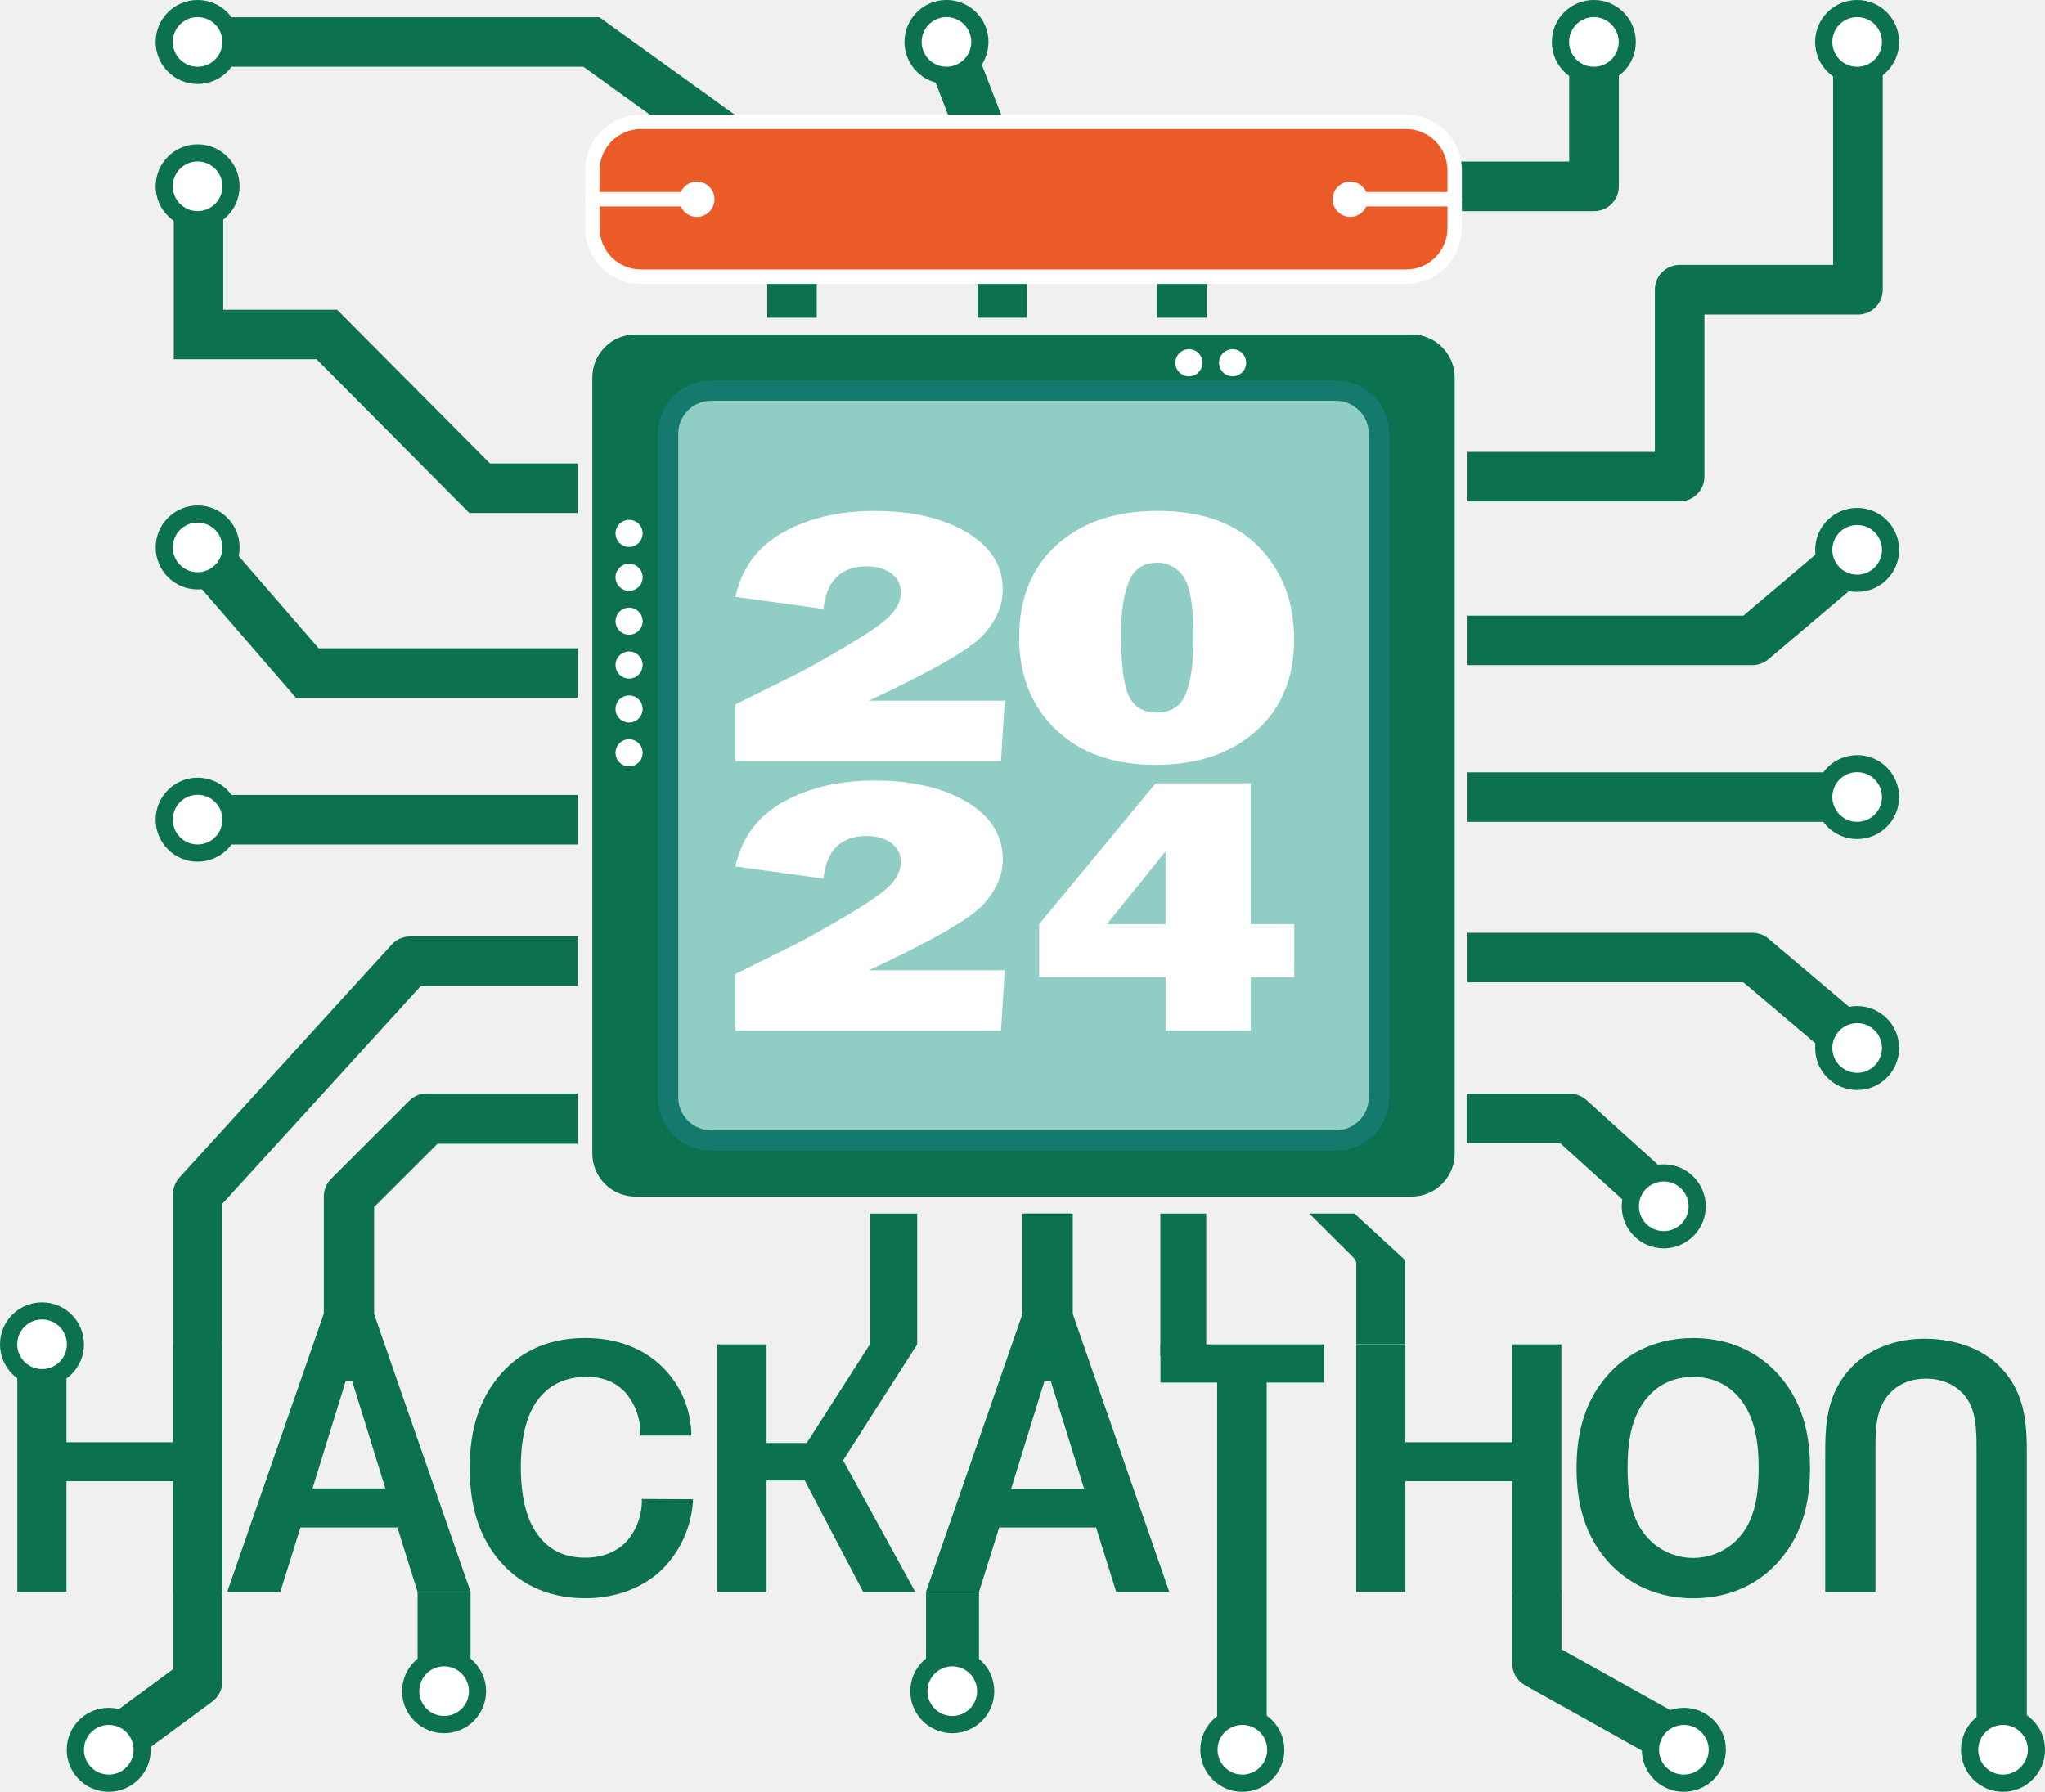
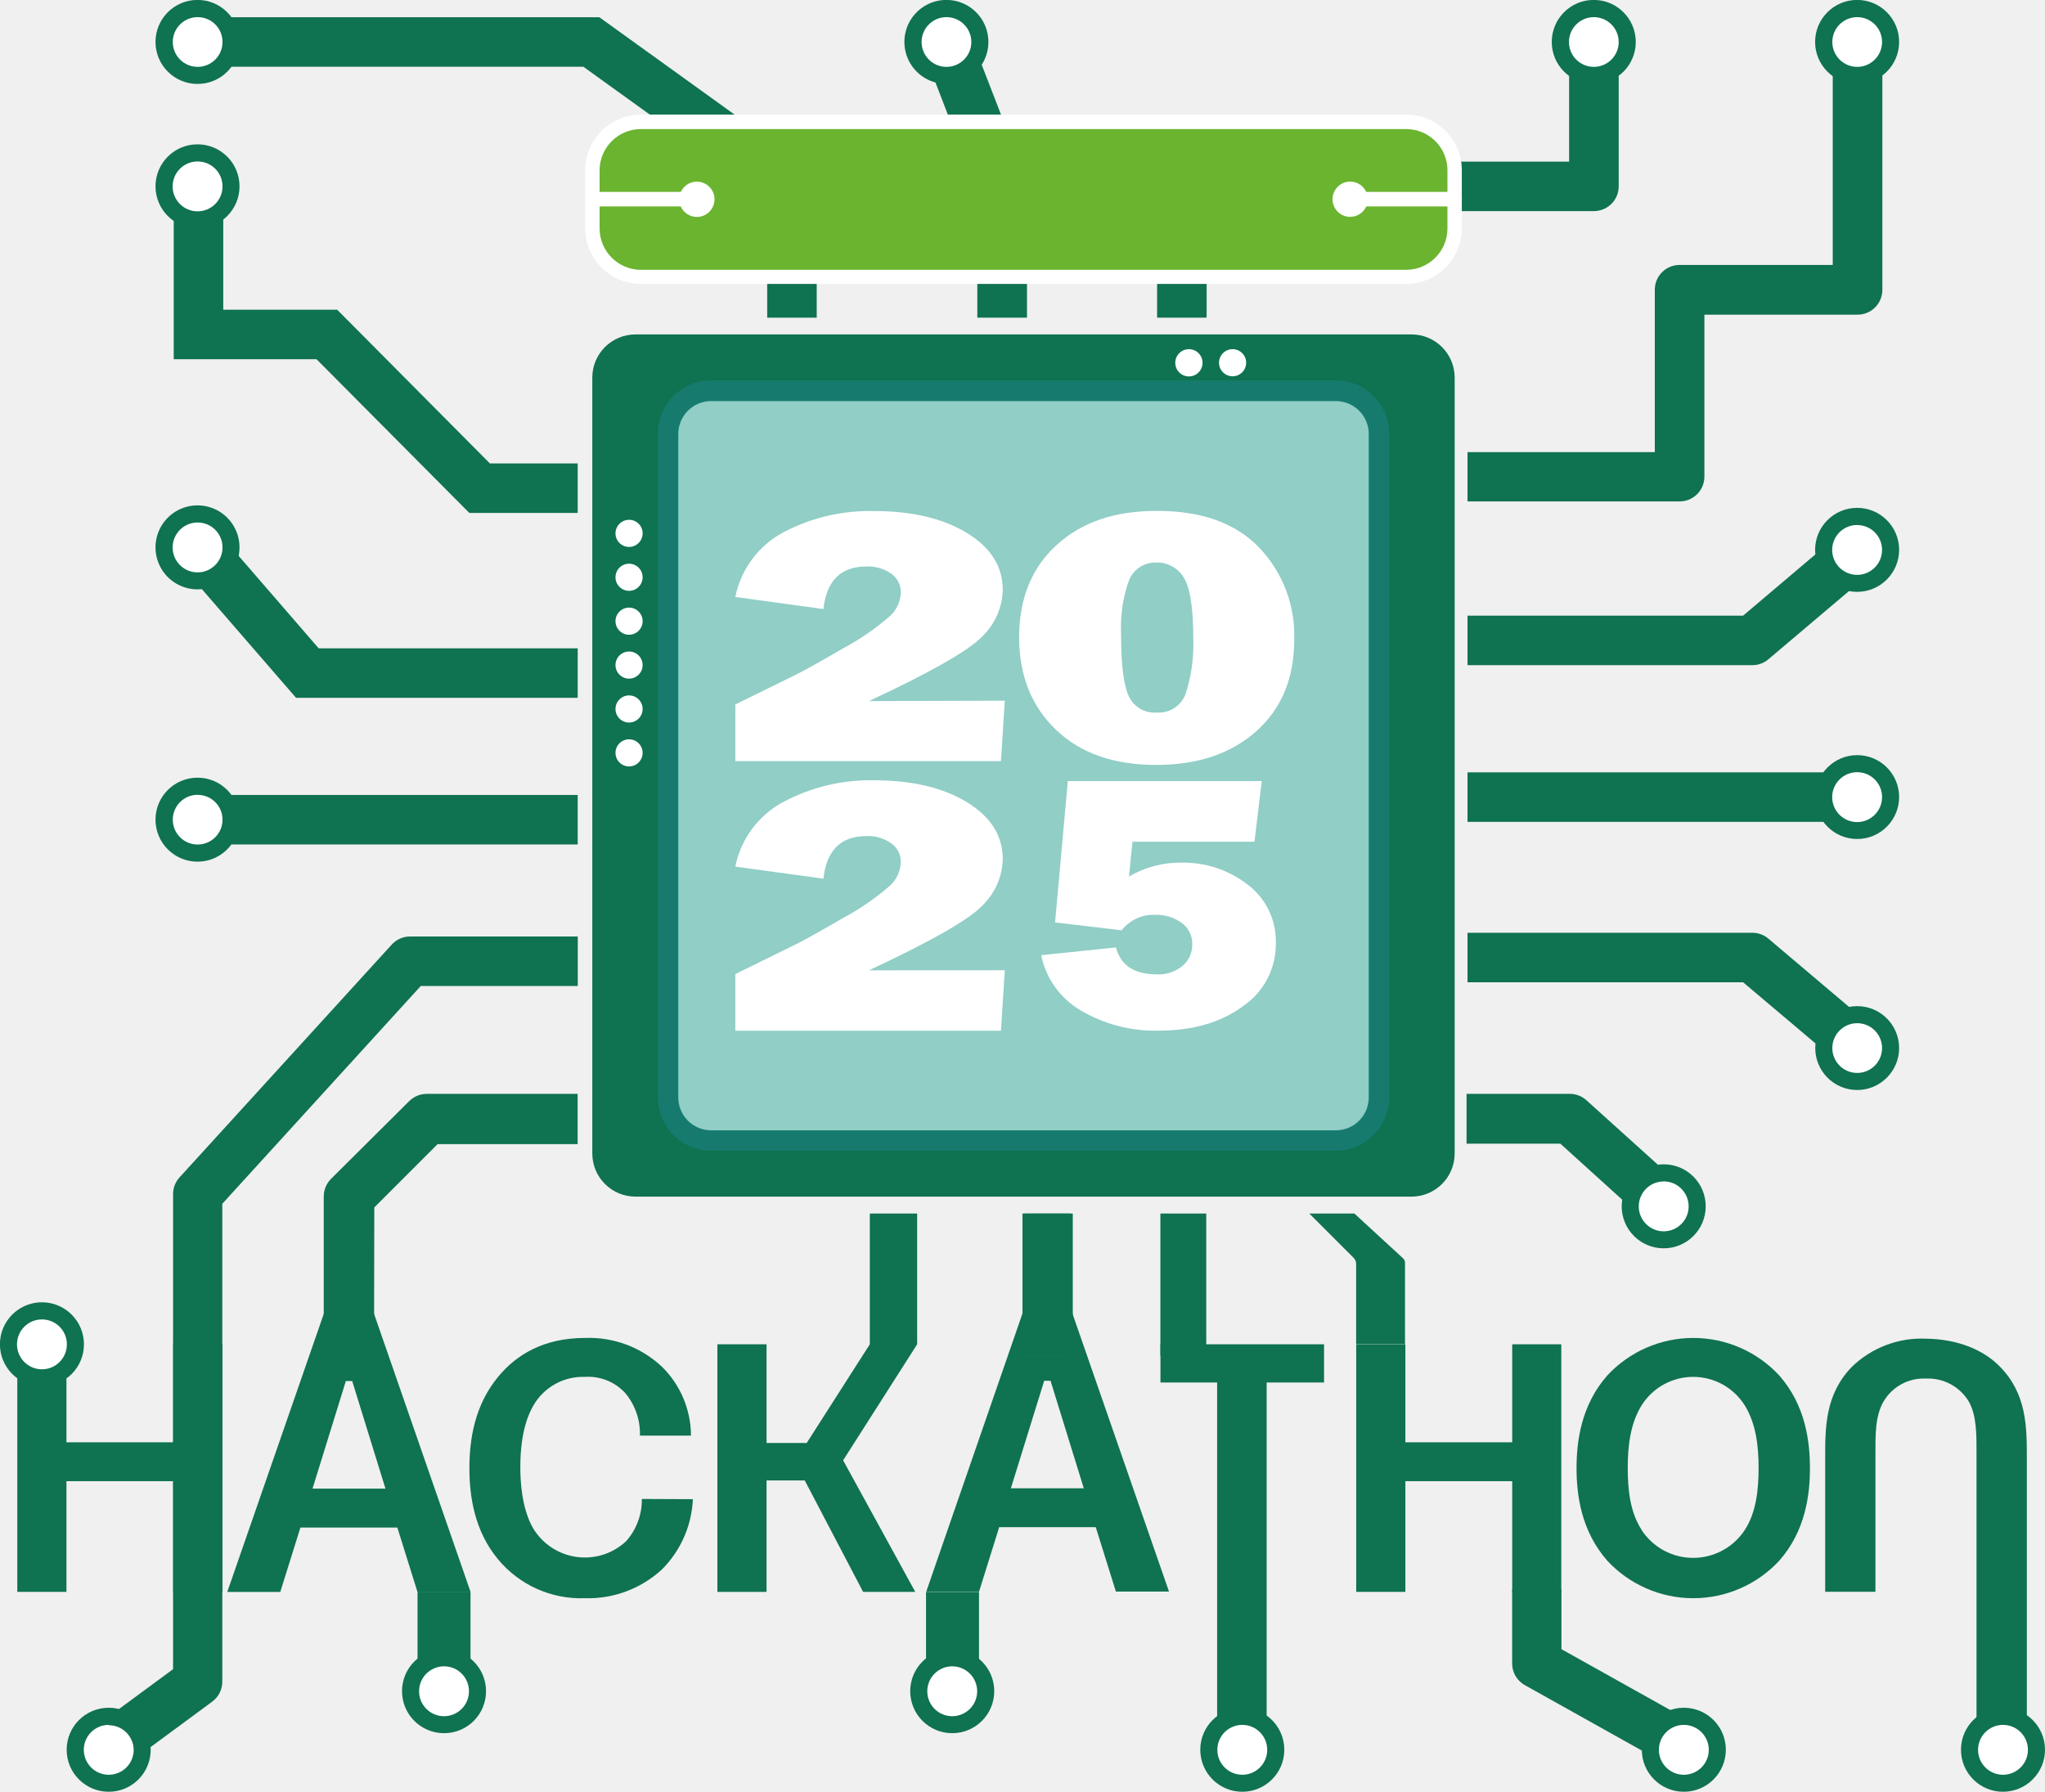
- <svg xmlns="http://www.w3.org/2000/svg" id="Слой_1" data-name="Слой 1" viewBox="0 0 988.45 866.18">
+ <svg xmlns="http://www.w3.org/2000/svg" viewBox="0 0 280.39 245.7">
  <defs>
-     <style>
-             .cls-1{fill:#0c714f;}.cls-2{fill:#fff;}.cls-3{fill:#048881;}.cls-4{fill:#8fcdc5;}.cls-5{fill:#137a6d;}.cls-6{fill:#ea5b27;}.cls-7{isolation:isolate;}
-         </style>
+     <style>.cls-1{fill:#0f7250;}.cls-2{fill:#fff;}.cls-3{fill:#0b8982;}.cls-4{fill:#90cec6;}.cls-5{fill:#167b6e;}.cls-6{fill:#6ab42f;}.cls-7{isolation:isolate;}</style>
  </defs>
-   <polygon class="cls-1" points="279.23 247.98 226.84 247.98 153 173.65 83.99 173.65 83.99 92.7 107.92 92.7 107.92 149.71 162.96 149.71 236.81 224.04 279.23 224.04 279.23 247.98" />
-   <polygon class="cls-1" points="279.23 337.34 143.08 337.34 86.9 272.46 105 256.8 154.02 313.4 279.23 313.4 279.23 337.34" />
-   <polygon class="cls-1" points="394.77 153.57 370.84 153.57 370.84 96.22 281.97 32.27 95.95 32.27 95.95 8.33 289.69 8.33 394.77 83.96 394.77 153.57" />
-   <rect class="cls-1" x="709.32" y="373.35" width="189.39" height="23.93" />
-   <g id="_2004020394688" data-name=" 2004020394688">
-     <path class="cls-2" d="M1325.84,970.7a16.16,16.16,0,1,1-16.16-16.16h0a16.16,16.16,0,0,1,16.16,16.14Z" transform="translate(-1214.17 -706.07)" />
-     <path class="cls-1" d="M1309.68,991A20.29,20.29,0,1,1,1330,970.7,20.29,20.29,0,0,1,1309.68,991Zm0-32.32a12,12,0,1,0,12,12,12,12,0,0,0-12-12Z" transform="translate(-1214.17 -706.07)" />
+   <g id="Слой_2" data-name="Слой 2">
+     <g id="Слой_4" data-name="Слой 4">
+       <g id="Слой_3" data-name="Слой 3">
+         <polygon class="cls-1" points="79.21 70.34 64.35 70.34 43.4 49.26 23.82 49.26 23.82 26.3 30.61 26.3 30.61 42.47 46.23 42.47 67.17 63.55 79.21 63.55 79.21 70.34" />
+         <polygon class="cls-1" points="79.21 95.69 40.59 95.69 24.65 77.29 29.79 72.84 43.69 88.9 79.21 88.9 79.21 95.69" />
+         <polygon class="cls-1" points="111.98 43.56 105.19 43.56 105.19 27.3 79.98 9.15 27.22 9.15 27.22 2.36 82.17 2.36 111.98 23.82 111.98 43.56" />
+         <rect class="cls-1" x="201.21" y="105.91" width="53.72" height="6.79" />
+         <g id="_2004020394688" data-name=" 2004020394688">
+           <path class="cls-2" d="M31.67,75.07a4.58,4.58,0,1,1-4.58-4.59h0a4.58,4.58,0,0,1,4.58,4.58Z" />
+           <path class="cls-1" d="M27.09,80.82a5.76,5.76,0,1,1,5.75-5.75A5.75,5.75,0,0,1,27.09,80.82Zm0-9.17a3.42,3.42,0,1,0,3.42,3.42,3.41,3.41,0,0,0-3.42-3.42Z" />
+         </g>
+         <g id="_2004020401744" data-name=" 2004020401744">
+           <path class="cls-2" d="M259.22,109.3a4.59,4.59,0,1,1-4.59-4.58h0A4.59,4.59,0,0,1,259.22,109.3Z" />
+           <path class="cls-1" d="M254.63,115.05a5.75,5.75,0,1,1,5.76-5.75h0A5.76,5.76,0,0,1,254.63,115.05Zm0-9.16a3.42,3.42,0,1,0,3.42,3.41A3.41,3.41,0,0,0,254.63,105.89Z" />
+         </g>
+         <rect class="cls-1" x="27.22" y="109.01" width="51.99" height="6.79" />
+         <g id="_2004020411632" data-name=" 2004020411632">
+           <path class="cls-2" d="M22.51,112.4a4.58,4.58,0,1,0,4.58-4.58h0a4.58,4.58,0,0,0-4.58,4.58Z" />
+           <path class="cls-1" d="M27.09,118.16a5.76,5.76,0,1,1,5.75-5.76h0A5.76,5.76,0,0,1,27.09,118.16Zm0-9.17a3.41,3.41,0,1,0,3.42,3.41A3.4,3.4,0,0,0,27.09,109Z" />
+         </g>
+         <g id="_2004020414320" data-name=" 2004020414320">
+           <path class="cls-2" d="M31.67,5.76a4.58,4.58,0,1,1-4.58-4.59,4.58,4.58,0,0,1,4.58,4.59Z" />
+           <path class="cls-1" d="M27.09,11.51a5.76,5.76,0,1,1,5.75-5.76h0A5.74,5.74,0,0,1,27.09,11.51Zm0-9.16a3.41,3.41,0,1,0,3.42,3.41A3.4,3.4,0,0,0,27.09,2.35Z" />
+         </g>
+         <g id="_2004020426416" data-name=" 2004020426416">
+           <path class="cls-2" d="M31.67,25.56A4.58,4.58,0,1,1,27.08,21h0A4.57,4.57,0,0,1,31.67,25.56Z" />
+           <path class="cls-1" d="M27.09,31.31a5.76,5.76,0,1,1,5.75-5.76h0A5.75,5.75,0,0,1,27.09,31.31Zm0-9.17a3.42,3.42,0,1,0,3.42,3.42A3.41,3.41,0,0,0,27.09,22.14Z" />
+         </g>
+         <g id="_2004025928416" data-name=" 2004025928416">
+           <path class="cls-2" d="M135.15,231.92a4.58,4.58,0,1,1-4.58-4.59h0a4.58,4.58,0,0,1,4.58,4.58Z" />
+           <path class="cls-1" d="M130.56,237.67a5.76,5.76,0,1,1,5.76-5.76h0A5.76,5.76,0,0,1,130.56,237.67Zm0-9.17a3.42,3.42,0,1,0,3.42,3.42A3.42,3.42,0,0,0,130.56,228.5Z" />
+         </g>
+         <path class="cls-1" d="M16.44,242.68l-4-5.47,11.29-8.32V163.75a3.4,3.4,0,0,1,.88-2.29l29.1-31.93a3.37,3.37,0,0,1,2.51-1.11h23v6.79H57.69L30.48,165.07v65.54a3.38,3.38,0,0,1-1.38,2.73Z" />
+         <polygon class="cls-1" points="9.11 184.34 9.11 197.78 23.75 197.78 23.75 184.34 30.5 184.34 30.5 218.29 23.75 218.29 23.75 203.11 9.11 203.11 9.11 218.29 2.37 218.29 2.37 184.34 9.11 184.34" />
+         <path class="cls-1" d="M51.23,180l13.29,38.3H57.24l-2.76-8.83H41.19l-2.76,8.83H31.16L44.45,180Zm-8.38,24.13h10l-4.56-14.75h-.87Z" />
+         <path class="cls-1" d="M95,205.58a14.51,14.51,0,0,1-4.26,9.65,14.92,14.92,0,0,1-10.53,3.93,14.76,14.76,0,0,1-11.92-5.33c-3.2-3.84-3.93-8.54-3.93-12.51s.73-8.64,3.93-12.51c2.47-3,6.2-5.34,11.92-5.34a14.58,14.58,0,0,1,10.53,3.93,13.3,13.3,0,0,1,4,9.46h-7a8.68,8.68,0,0,0-2-5.82,6.91,6.91,0,0,0-5.58-2.23,7.82,7.82,0,0,0-7.07,4c-.49.87-1.75,3.29-1.75,8.37,0,2,.2,5.68,1.75,8.38a8.28,8.28,0,0,0,12.75,1.79A8.49,8.49,0,0,0,88,205.55Z" />
+         <path class="cls-1" d="M147,180l13.28,38.25H153l-2.76-8.83H137l-2.76,8.83H127L140.23,180Zm-8.4,24.09h10l-4.56-14.75h-.87Z" />
+         <polygon class="cls-1" points="181.54 184.34 181.54 189.58 173.67 189.58 173.67 239.7 166.88 239.7 166.88 189.58 159.11 189.58 159.11 184.34 181.54 184.34" />
+         <polygon class="cls-1" points="192.69 184.34 192.69 197.78 207.34 197.78 207.34 184.34 214.07 184.34 214.07 218.29 207.34 218.29 207.34 203.11 192.69 203.11 192.69 218.29 185.95 218.29 185.95 184.34 192.69 184.34" />
+         <path class="cls-1" d="M220.38,188.61a16.08,16.08,0,0,1,23.57,0c3.63,4.12,4.21,9.12,4.21,12.71s-.58,8.58-4.21,12.7a16.08,16.08,0,0,1-23.57,0c-3.63-4.12-4.22-9.12-4.22-12.7S216.75,192.73,220.38,188.61Zm4.69,21.19h0a8.46,8.46,0,0,0,14.16,0c1.6-2.47,1.89-5.62,1.89-8.53s-.33-6-1.89-8.54a8.35,8.35,0,0,0-14.16,0c-1.55,2.52-1.89,5.58-1.89,8.54s.3,6.06,1.91,8.53Z" />
+         <path class="cls-1" d="M250.25,199.91c0-4.21,0-8.68,3.64-12.46a13.72,13.72,0,0,1,10.18-3.88c4.27.05,7.91,1.5,10.18,3.88,3.65,3.73,3.65,8.29,3.65,12.51v42.41H271v-43c0-2.48.05-5.24-1.06-7.18a6.51,6.51,0,0,0-5.87-3.15,6.39,6.39,0,0,0-5.82,3.15c-1.16,2-1.11,4.61-1.11,7.18v18.91h-6.89Z" />
+         <g id="_2004025901728" data-name=" 2004025901728">
+           <path class="cls-2" d="M10.33,184.34a4.59,4.59,0,1,1-4.59-4.58h0A4.59,4.59,0,0,1,10.33,184.34Z" />
+           <path class="cls-1" d="M5.74,190.1a5.76,5.76,0,1,1,5.77-5.76,5.75,5.75,0,0,1-5.77,5.76Zm0-9.17a3.42,3.42,0,1,0,3.43,3.41,3.41,3.41,0,0,0-3.43-3.41Z" />
+         </g>
+         <g id="_2004025912480" data-name=" 2004025912480">
+           <path class="cls-2" d="M19.49,240a4.58,4.58,0,1,1-4.58-4.59A4.58,4.58,0,0,1,19.49,240Z" />
+           <path class="cls-1" d="M14.91,245.7a5.76,5.76,0,1,1,5.75-5.76h0A5.75,5.75,0,0,1,14.91,245.7Zm0-9.17A3.42,3.42,0,1,0,18.33,240a3.42,3.42,0,0,0-3.42-3.42Z" />
+         </g>
+         <g id="_2007148898608" data-name=" 2007148898608">
+           <path class="cls-2" d="M279.22,240a4.59,4.59,0,1,1-4.59-4.59h0A4.6,4.6,0,0,1,279.22,240Z" />
+           <path class="cls-1" d="M274.63,245.7a5.76,5.76,0,1,1,5.76-5.76h0A5.77,5.77,0,0,1,274.63,245.7Zm0-9.17a3.42,3.42,0,1,0,3.42,3.42,3.42,3.42,0,0,0-3.42-3.42Z" />
+         </g>
+         <path class="cls-1" d="M51.29,182.74h-6.9V164.09a3.43,3.43,0,0,1,1-2.44L56.1,151a3.4,3.4,0,0,1,2.43-1H79.2v6.89H60l-8.68,8.68Z" />
+         <rect class="cls-3" x="140.49" y="166.41" width="6.29" height="19.47" />
+         <rect class="cls-1" x="140.19" y="166.41" width="6.9" height="19.47" />
+         <rect class="cls-1" x="159.1" y="166.41" width="6.29" height="19.47" />
+         <rect class="cls-1" x="57.25" y="218.27" width="7.26" height="13.38" />
+         <g id="_2007148914688" data-name=" 2007148914688">
+           <path class="cls-2" d="M65.46,231.92a4.59,4.59,0,1,1-4.58-4.59h0a4.58,4.58,0,0,1,4.58,4.58Z" />
+           <path class="cls-1" d="M60.89,237.67a5.76,5.76,0,1,1,5.75-5.76h0A5.75,5.75,0,0,1,60.89,237.67Zm0-9.17a3.42,3.42,0,1,0,3.41,3.42A3.41,3.41,0,0,0,60.89,228.5Z" />
+         </g>
+         <polygon class="cls-1" points="115.6 200.25 125.75 184.34 125.75 166.41 119.26 166.41 119.26 184.34 119.26 184.34 110.61 197.87 105.1 197.87 105.1 184.34 98.36 184.34 98.36 218.29 105.1 218.29 105.1 203.01 110.34 203.01 118.34 218.29 125.49 218.29 115.6 200.25" />
+         <polygon class="cls-1" points="134.23 227.98 134.23 218.29 126.97 218.29 126.97 227.98 126.97 227.98 134.23 227.98" />
+         <g id="_2005680116528" data-name=" 2005680116528">
+           <path class="cls-2" d="M170.34,244.53a4.59,4.59,0,1,0-4.59-4.59h0A4.59,4.59,0,0,0,170.34,244.53Z" />
+           <path class="cls-1" d="M170.34,245.7a5.76,5.76,0,1,1,5.75-5.76h0A5.76,5.76,0,0,1,170.34,245.7Zm0-9.17a3.42,3.42,0,1,0,3.41,3.42,3.42,3.42,0,0,0-3.41-3.42Z" />
+         </g>
+         <path class="cls-1" d="M229.9,242.73l-20.83-11.65a3.39,3.39,0,0,1-1.74-3V218h6.76v8.15l19.1,10.68Z" />
+         <g id="_2005680109184" data-name=" 2005680109184">
+           <path class="cls-2" d="M230.87,244.53a4.59,4.59,0,1,0-4.58-4.59h0A4.59,4.59,0,0,0,230.87,244.53Z" />
+           <path class="cls-1" d="M230.87,245.7a5.76,5.76,0,1,1,5.76-5.75h0A5.76,5.76,0,0,1,230.87,245.7Zm0-9.17a3.42,3.42,0,1,0,3.42,3.42,3.42,3.42,0,0,0-3.42-3.42Z" />
+         </g>
+         <path class="cls-1" d="M185.7,166.41h-6.18l6,6a1.22,1.22,0,0,1,.42.85v11.06h6.7V173.16a.84.84,0,0,0-.33-.67Z" />
+         <path class="cls-1" d="M140.81,43.56H134V26.19L126.6,7l6.33-2.45,7.66,19.81a3.38,3.38,0,0,1,.22,1.22Z" />
+         <g id="_2005680115904" data-name=" 2005680115904">
+           <path class="cls-2" d="M134.35,5.76a4.59,4.59,0,1,1-4.58-4.59,4.58,4.58,0,0,1,4.58,4.59Z" />
+           <path class="cls-1" d="M129.77,11.51a5.76,5.76,0,1,1,5.75-5.75h0A5.75,5.75,0,0,1,129.77,11.51Zm0-9.16a3.41,3.41,0,1,0,3.41,3.41A3.41,3.41,0,0,0,129.77,2.35Z" />
+         </g>
+         <path class="cls-1" d="M165.44,43.56h-6.79v-18a3.4,3.4,0,0,1,3.39-3.4h53.1V5.76h6.8v19.8a3.4,3.4,0,0,1-3.4,3.39h-53.1Z" />
+         <g id="_2003665954704" data-name=" 2003665954704">
+           <path class="cls-2" d="M223.12,5.76a4.59,4.59,0,1,1-4.59-4.59,4.59,4.59,0,0,1,4.59,4.59Z" />
+           <path class="cls-1" d="M218.53,11.51a5.76,5.76,0,1,1,5.75-5.76h0A5.75,5.75,0,0,1,218.53,11.51Zm0-9.16a3.41,3.41,0,1,0,3.41,3.42h0A3.41,3.41,0,0,0,218.53,2.35Z" />
+         </g>
+         <path class="cls-1" d="M230.29,68.76H201.21V62h25.68V39.73a3.4,3.4,0,0,1,3.4-3.4h21V5.76h6.8v34a3.4,3.4,0,0,1-3.4,3.39h-21V65.36A3.4,3.4,0,0,1,230.29,68.76Z" />
+         <g id="_2003665964640" data-name=" 2003665964640">
+           <path class="cls-2" d="M259.22,5.76a4.59,4.59,0,1,1-4.59-4.59A4.59,4.59,0,0,1,259.22,5.76Z" />
+           <path class="cls-1" d="M254.63,11.51a5.76,5.76,0,1,1,5.76-5.76h0A5.76,5.76,0,0,1,254.63,11.51Zm0-9.16a3.41,3.41,0,1,0,3.42,3.41A3.41,3.41,0,0,0,254.63,2.35Z" />
+         </g>
+         <path class="cls-1" d="M252.73,146.3,239,134.7H201.21v-6.79h39.07a3.39,3.39,0,0,1,2.19.81l14.65,12.4Z" />
+         <path class="cls-1" d="M226.27,168l-12.33-11.17H201.08V150h14.16a3.39,3.39,0,0,1,2.28.88l13.3,12Z" />
+         <g id="_2003665938528" data-name=" 2003665938528">
+           <path class="cls-2" d="M250,143.72a4.59,4.59,0,1,1,4.59,4.59,4.6,4.6,0,0,1-4.59-4.59Z" />
+           <path class="cls-1" d="M254.63,149.47a5.75,5.75,0,1,1,5.76-5.75h0A5.76,5.76,0,0,1,254.63,149.47Zm0-9.16a3.41,3.41,0,1,0,3.42,3.41,3.41,3.41,0,0,0-3.42-3.41Z" />
+         </g>
+         <path class="cls-1" d="M240.28,91.21H201.21V84.42H239l13.7-11.61L257.12,78l-14.65,12.4A3.34,3.34,0,0,1,240.28,91.21Z" />
+         <g id="_2003665944768" data-name=" 2003665944768">
+           <path class="cls-2" d="M250,75.4a4.59,4.59,0,1,0,4.6-4.58h0A4.59,4.59,0,0,0,250,75.4Z" />
+           <path class="cls-1" d="M254.63,81.16a5.76,5.76,0,1,1,5.76-5.76h0A5.77,5.77,0,0,1,254.63,81.16Zm0-9.17a3.42,3.42,0,1,0,3.42,3.41A3.41,3.41,0,0,0,254.63,72Z" />
+         </g>
+         <g id="_2004956208704" data-name=" 2004956208704">
+           <path class="cls-2" d="M232.7,165.43a4.59,4.59,0,1,1-4.59-4.59h0A4.58,4.58,0,0,1,232.7,165.43Z" />
+           <path class="cls-1" d="M228.11,171.18a5.76,5.76,0,1,1,5.76-5.75h0A5.76,5.76,0,0,1,228.11,171.18Zm0-9.17a3.42,3.42,0,1,0,3.42,3.42h0A3.43,3.43,0,0,0,228.11,162Z" />
+         </g>
+         <path class="cls-1" d="M193.53,164.09H87.14a5.92,5.92,0,0,1-5.93-5.91h0V51.78a5.92,5.92,0,0,1,5.92-5.92h106.4a5.92,5.92,0,0,1,5.92,5.92V158.17A5.92,5.92,0,0,1,193.53,164.09Z" />
+         <path class="cls-4" d="M183.16,156.39H97.51a5.91,5.91,0,0,1-5.91-5.92v-91a5.92,5.92,0,0,1,5.91-5.92h85.65a5.92,5.92,0,0,1,5.91,5.92v91A5.91,5.91,0,0,1,183.16,156.39Z" />
+         <path class="cls-5" d="M183.16,157.79H97.51a7.31,7.31,0,0,1-7.31-7.32v-91a7.33,7.33,0,0,1,7.31-7.32h85.65a7.33,7.33,0,0,1,7.31,7.32v91A7.31,7.31,0,0,1,183.16,157.79ZM97.51,55A4.51,4.51,0,0,0,93,59.48v91A4.51,4.51,0,0,0,97.51,155h85.65a4.51,4.51,0,0,0,4.51-4.52v-91A4.51,4.51,0,0,0,183.16,55Z" />
+         <path class="cls-2" d="M170.86,49.74A1.86,1.86,0,1,1,169,47.88h0A1.86,1.86,0,0,1,170.86,49.74Z" />
+         <path class="cls-2" d="M164.88,49.74A1.87,1.87,0,1,1,163,47.88h0A1.87,1.87,0,0,1,164.88,49.74Z" />
+         <path class="cls-2" d="M88.11,73.14a1.86,1.86,0,1,1-1.86-1.86h0a1.85,1.85,0,0,1,1.86,1.85Z" />
+         <path class="cls-2" d="M88.11,79.16a1.86,1.86,0,1,1-1.86-1.86h0A1.86,1.86,0,0,1,88.11,79.16Z" />
+         <path class="cls-2" d="M88.11,85.18a1.86,1.86,0,1,1-1.86-1.86h0A1.86,1.86,0,0,1,88.11,85.18Z" />
+         <path class="cls-2" d="M88.11,91.2a1.86,1.86,0,1,1-1.86-1.86h0A1.86,1.86,0,0,1,88.11,91.2Z" />
+         <path class="cls-2" d="M88.11,97.22a1.86,1.86,0,1,1-1.86-1.86h0A1.86,1.86,0,0,1,88.11,97.22Z" />
+         <path class="cls-2" d="M88.11,103.24a1.86,1.86,0,1,1-1.86-1.86h0A1.86,1.86,0,0,1,88.11,103.24Z" />
+         <path class="cls-6" d="M192.81,37.94H87.87a6.64,6.64,0,0,1-6.66-6.63h0V23.35a6.64,6.64,0,0,1,6.64-6.64h105a6.64,6.64,0,0,1,6.64,6.64v8A6.64,6.64,0,0,1,192.81,37.94Z" />
+         <path class="cls-2" d="M192.81,38.93H87.87a7.64,7.64,0,0,1-7.63-7.63V23.35a7.64,7.64,0,0,1,7.63-7.63H192.81a7.63,7.63,0,0,1,7.62,7.63v8A7.63,7.63,0,0,1,192.81,38.93ZM87.87,17.7a5.67,5.67,0,0,0-5.66,5.65v8A5.68,5.68,0,0,0,87.87,37H192.81a5.67,5.67,0,0,0,5.65-5.66V23.35a5.65,5.65,0,0,0-5.65-5.65Z" />
+         <path class="cls-2" d="M199.45,28.31H185a1,1,0,0,1,0-2h14.44a1,1,0,0,1,0,2Z" />
+         <path class="cls-2" d="M185.13,29.74a2.42,2.42,0,1,1,2.41-2.42h0a2.41,2.41,0,0,1-2.41,2.41Z" />
+         <path class="cls-2" d="M95.66,28.31H81.21a1,1,0,0,1,0-2H95.65a1,1,0,0,1,0,2Z" />
+         <path class="cls-2" d="M95.54,24.91a2.42,2.42,0,1,1-2.41,2.42h0A2.41,2.41,0,0,1,95.54,24.91Z" />
+         <g class="cls-7">
+           <path class="cls-2" d="M137.77,96.08l-.53,8.29H100.82V96.6l8.14-4q1.79-.87,6.68-3.72a33.73,33.73,0,0,0,6.38-4.4,4.56,4.56,0,0,0,1.49-3.22,3.06,3.06,0,0,0-1.3-2.58,5.52,5.52,0,0,0-3.41-1q-5.26,0-5.9,5.84l-12.08-1.66a12.92,12.92,0,0,1,6.6-8.87,25.35,25.35,0,0,1,12.45-2.91q7.77,0,12.7,3t4.92,7.84a9.2,9.2,0,0,1-2.68,6.22q-2.69,2.94-15.67,9Z" />
+         </g>
+         <g class="cls-7">
+           <path class="cls-2" d="M158.47,104.89q-8.66,0-13.69-4.82t-5.05-12.66q0-8,5.17-12.7t13.81-4.65q9.07,0,13.91,5a17.44,17.44,0,0,1,4.83,12.69q0,7.88-5.2,12.52T158.47,104.89Zm.14-7.18a3.92,3.92,0,0,0,4-2.71,22,22,0,0,0,1-7.41c0-4.31-.45-7.12-1.35-8.45a4.21,4.21,0,0,0-3.66-2,3.89,3.89,0,0,0-3.87,2.62A19.54,19.54,0,0,0,153.71,87q0,6.21,1.06,8.47A3.89,3.89,0,0,0,158.61,97.71Z" />
+         </g>
+         <g class="cls-7">
+           <path class="cls-2" d="M137.77,133.05l-.53,8.29H100.82v-7.77l8.14-4c1.19-.57,3.42-1.82,6.68-3.72a33.73,33.73,0,0,0,6.38-4.4,4.56,4.56,0,0,0,1.49-3.21,3.07,3.07,0,0,0-1.3-2.59,5.52,5.52,0,0,0-3.41-1q-5.26,0-5.9,5.84l-12.08-1.65a12.91,12.91,0,0,1,6.6-8.88A25.35,25.35,0,0,1,119.87,107q7.77,0,12.7,3t4.92,7.85a9.19,9.19,0,0,1-2.68,6.21q-2.69,2.94-15.67,9Z" />
+         </g>
+         <path class="cls-2" d="M172,115.42H155.27l-.47,4.77a13.88,13.88,0,0,1,7.17-1.9,14.37,14.37,0,0,1,9.08,3,9.71,9.71,0,0,1,3.88,8.06,10.28,10.28,0,0,1-4.52,8.64q-4.53,3.34-11.55,3.34a20,20,0,0,1-10.61-2.73,11.36,11.36,0,0,1-5.49-7.62L153,129.92q1,3.69,5.57,3.69a5.13,5.13,0,0,0,3.6-1.19,3.75,3.75,0,0,0,1.3-2.89,3.53,3.53,0,0,0-1.48-3,5.87,5.87,0,0,0-3.53-1.08,5.55,5.55,0,0,0-4.67,2.12l-9.13-1.08,1.75-19.38H173Z" />
+       </g>
+     </g>
  </g>
-   <g id="_2004020401744" data-name=" 2004020401744">
-     <path class="cls-2" d="M2128,1091.39a16.16,16.16,0,1,1-16.16-16.16h0A16.17,16.17,0,0,1,2128,1091.39Z" transform="translate(-1214.17 -706.07)" />
-     <path class="cls-1" d="M2111.83,1111.67a20.28,20.28,0,1,1,20.28-20.28h0A20.29,20.29,0,0,1,2111.83,1111.67Zm0-32.32a12,12,0,1,0,12,12A12,12,0,0,0,2111.83,1079.35Z" transform="translate(-1214.17 -706.07)" />
-   </g>
-   <rect class="cls-1" x="95.95" y="384.29" width="183.28" height="23.93" />
-   <g id="_2004020411632" data-name=" 2004020411632">
-     <path class="cls-2" d="M1293.52,1102.33a16.16,16.16,0,1,0,16.16-16.16h0a16.14,16.14,0,0,0-16.16,16.13Z" transform="translate(-1214.17 -706.07)" />
-     <path class="cls-1" d="M1309.68,1122.61A20.3,20.3,0,1,1,1330,1102.3v0A20.3,20.3,0,0,1,1309.68,1122.61Zm0-32.33a12,12,0,1,0,12,12,12,12,0,0,0-12-12Z" transform="translate(-1214.17 -706.07)" />
-   </g>
-   <g id="_2004020414320" data-name=" 2004020414320">
-     <path class="cls-2" d="M1325.84,726.38a16.16,16.16,0,1,1-16.16-16.17,16.16,16.16,0,0,1,16.16,16.17Z" transform="translate(-1214.17 -706.07)" />
-     <path class="cls-1" d="M1309.68,746.66A20.3,20.3,0,1,1,1330,726.35v0A20.31,20.31,0,0,1,1309.68,746.66Zm0-32.32a12,12,0,1,0,12,12A12,12,0,0,0,1309.68,714.34Z" transform="translate(-1214.17 -706.07)" />
-   </g>
-   <g id="_2004020426416" data-name=" 2004020426416">
-     <path class="cls-2" d="M1325.84,796.16a16.16,16.16,0,1,1-16.21-16.11h0A16.17,16.17,0,0,1,1325.84,796.16Z" transform="translate(-1214.17 -706.07)" />
-     <path class="cls-1" d="M1309.68,816.45A20.3,20.3,0,1,1,1330,796.14v0A20.31,20.31,0,0,1,1309.68,816.45Zm0-32.32a12,12,0,1,0,12,12A12,12,0,0,0,1309.68,784.13Z" transform="translate(-1214.17 -706.07)" />
-   </g>
-   <g id="_2004025928416" data-name=" 2004025928416">
-     <path class="cls-2" d="M1690.64,1523.65a16.16,16.16,0,1,1-16.16-16.16h0a16.16,16.16,0,0,1,16.16,16.14Z" transform="translate(-1214.17 -706.07)" />
-     <path class="cls-1" d="M1674.45,1543.94a20.29,20.29,0,1,1,20.29-20.3h0A20.31,20.31,0,0,1,1674.45,1543.94Zm0-32.33a12,12,0,1,0,12,12A12,12,0,0,0,1674.45,1511.61Z" transform="translate(-1214.17 -706.07)" />
-   </g>
-   <path class="cls-1" d="M1272.13,1561.59,1258,1542.33l39.8-29.33V1283.33a12,12,0,0,1,3.12-8.06l102.59-112.58a11.93,11.93,0,0,1,8.83-3.91h81.08v23.93h-75.82L1321.64,1288V1519a12,12,0,0,1-4.86,9.64Z" transform="translate(-1214.17 -706.07)" />
-   <polygon class="cls-1" points="32.12 649.87 32.12 697.22 83.74 697.22 83.74 649.87 107.5 649.87 107.5 769.53 83.74 769.53 83.74 716.03 32.12 716.03 32.12 769.53 8.36 769.53 8.36 649.87 32.12 649.87" />
-   <path class="cls-1" d="M1394.76,1340.6l46.86,135H1416l-9.74-31.12H1359.4l-9.74,31.12H1324l46.86-135Zm-29.53,85h35.21l-16.07-52h-3.07Z" transform="translate(-1214.17 -706.07)" />
-   <path class="cls-1" d="M1549.16,1430.82a51.13,51.13,0,0,1-15,34c-8,7.7-20.51,13.84-37.1,13.84-19.82,0-33.32-8.2-42-18.79-11.28-13.52-13.85-30.09-13.85-44.11s2.57-30.43,13.85-44.1c8.72-10.63,21.88-18.8,42-18.8,19.33,0,31,7.87,37.1,13.84a46.81,46.81,0,0,1,14.18,33.34h-24.61a30.69,30.69,0,0,0-7-20.52c-6-6.66-13.51-8-19.67-7.86-12.13.17-20,5.81-25,14.18-1.71,3.07-6.15,11.62-6.15,29.53,0,7.18.68,20,6.15,29.53,6,10.25,14.53,14.17,25,14.17,10.77,0,16.93-4.61,20-7.86a30,30,0,0,0,7.35-20.51Z" transform="translate(-1214.17 -706.07)" />
-   <path class="cls-1" d="M1732.54,1340.78l46.8,134.82h-25.65l-9.73-31.12h-46.84l-9.74,31.12h-25.65l46.8-134.82Zm-29.61,84.9h35.22l-16.08-52H1719Z" transform="translate(-1214.17 -706.07)" />
-   <polygon class="cls-1" points="639.99 649.87 639.99 668.33 612.25 668.33 612.25 845.01 588.3 845.01 588.3 668.33 560.9 668.33 560.9 649.87 639.99 649.87" />
-   <polygon class="cls-1" points="679.3 649.87 679.3 697.22 730.92 697.22 730.92 649.87 754.68 649.87 754.68 769.53 730.92 769.53 730.92 716.03 679.3 716.03 679.3 769.53 655.54 769.53 655.54 649.87 679.3 649.87" />
-   <path class="cls-1" d="M1991.08,1371c6.84-7.87,20-18.12,41.55-18.12s34.69,10.25,41.53,18.12c12.82,14.53,14.87,32.13,14.87,44.78s-2.05,30.26-14.87,44.79c-6.84,7.86-20,18.11-41.53,18.11s-34.71-10.25-41.55-18.11c-12.81-14.53-14.87-32.14-14.87-44.79S1978.27,1385.52,1991.08,1371Zm16.54,74.7h0a29.81,29.81,0,0,0,49.91,0c5.65-8.73,6.67-19.83,6.67-30.09s-1.18-21.2-6.67-30.08c-4.1-6.5-11.62-13.85-25-13.85s-20.86,7.35-25,13.85c-5.47,8.88-6.66,19.65-6.66,30.08s1.06,21.36,6.71,30.09Z" transform="translate(-1214.17 -706.07)" />
-   <path class="cls-1" d="M2096.39,1410.83c0-14.87,0-30.6,12.82-43.94,8.21-8.54,20.86-13.84,35.9-13.67s27.86,5.29,35.89,13.67c12.84,13.16,12.84,29.22,12.84,44.09v149.54h-24.29V1408.93c0-8.72.17-18.46-3.76-25.29-3.54-6.33-10.77-11.12-20.68-11.12-11.63,0-17.72,6.32-20.51,11.12-4.11,7.17-3.93,16.23-3.93,25.29v66.67h-24.28Z" transform="translate(-1214.17 -706.07)" />
-   <g id="_2004025901728" data-name=" 2004025901728">
-     <path class="cls-2" d="M1250.58,1355.94a16.17,16.17,0,1,1-16.18-16.16h0A16.15,16.15,0,0,1,1250.58,1355.94Z" transform="translate(-1214.17 -706.07)" />
-     <path class="cls-1" d="M1234.42,1376.23a20.29,20.29,0,1,1,20.34-20.29,20.29,20.29,0,0,1-20.34,20.29Zm0-32.33a12,12,0,1,0,12.07,12,12,12,0,0,0-12.07-12Z" transform="translate(-1214.17 -706.07)" />
-   </g>
-   <g id="_2004025912480" data-name=" 2004025912480">
-     <path class="cls-2" d="M1282.9,1552a16.16,16.16,0,1,1-16.16-16.18A16.16,16.16,0,0,1,1282.9,1552Z" transform="translate(-1214.17 -706.07)" />
-     <path class="cls-1" d="M1266.74,1572.25a20.3,20.3,0,1,1,20.28-20.31v0A20.31,20.31,0,0,1,1266.74,1572.25Zm0-32.32a12,12,0,1,0,12,12,12,12,0,0,0-12-12Z" transform="translate(-1214.17 -706.07)" />
-   </g>
-   <g id="_2007148898608" data-name=" 2007148898608">
-     <path class="cls-2" d="M2198.5,1552a16.17,16.17,0,1,1-16.17-16.18h0A16.18,16.18,0,0,1,2198.5,1552Z" transform="translate(-1214.17 -706.07)" />
-     <path class="cls-1" d="M2182.34,1572.25a20.3,20.3,0,1,1,20.28-20.31v0A20.32,20.32,0,0,1,2182.34,1572.25Zm0-32.32a12,12,0,1,0,12,12,12,12,0,0,0-12-12Z" transform="translate(-1214.17 -706.07)" />
-   </g>
-   <path class="cls-1" d="M1395,1350.28h-24.31v-65.75a12.18,12.18,0,0,1,3.55-8.6l37.73-37.71a12.13,12.13,0,0,1,8.58-3.55h72.85V1259h-67.79L1395,1289.58Z" transform="translate(-1214.17 -706.07)" />
-   <rect class="cls-3" x="495.28" y="586.66" width="22.17" height="68.63" />
-   <rect class="cls-1" x="494.2" y="586.66" width="24.32" height="68.63" />
-   <rect class="cls-1" x="560.86" y="586.66" width="22.17" height="68.63" />
-   <rect class="cls-1" x="201.84" y="769.47" width="25.6" height="47.18" />
-   <g id="_2007148914688" data-name=" 2007148914688">
-     <path class="cls-2" d="M1444.94,1523.65a16.16,16.16,0,1,1-16.16-16.16h0a16.16,16.16,0,0,1,16.16,16.14Z" transform="translate(-1214.17 -706.07)" />
-     <path class="cls-1" d="M1428.83,1543.94a20.29,20.29,0,1,1,20.28-20.3h0A20.3,20.3,0,0,1,1428.83,1543.94Zm0-32.33a12,12,0,1,0,12,12A12,12,0,0,0,1428.83,1511.61Z" transform="translate(-1214.17 -706.07)" />
-   </g>
-   <polygon class="cls-1" points="407.51 705.94 443.32 649.87 443.32 586.66 420.44 586.66 420.44 649.87 420.44 649.87 389.93 697.57 370.52 697.57 370.52 649.87 346.76 649.87 346.76 769.53 370.52 769.53 370.52 715.69 388.98 715.69 417.19 769.53 442.38 769.53 407.51 705.94" />
-   <polygon class="cls-1" points="473.19 803.7 473.19 769.53 447.59 769.53 447.59 803.7 447.59 803.7 473.19 803.7" />
-   <g id="_2005680116528" data-name=" 2005680116528">
-     <path class="cls-2" d="M1814.67,1568.12a16.17,16.17,0,1,0-16.16-16.18v0A16.15,16.15,0,0,0,1814.67,1568.12Z" transform="translate(-1214.17 -706.07)" />
-     <path class="cls-1" d="M1814.67,1572.25a20.3,20.3,0,1,1,20.28-20.31v0A20.31,20.31,0,0,1,1814.67,1572.25Zm0-32.32a12,12,0,1,0,12,12,12,12,0,0,0-12-12Z" transform="translate(-1214.17 -706.07)" />
-   </g>
-   <path class="cls-1" d="M2024.63,1561.76l-73.44-41.07a11.9,11.9,0,0,1-6.1-10.39v-35.68h23.81v28.74l67.33,37.64Z" transform="translate(-1214.17 -706.07)" />
-   <g id="_2005680109184" data-name=" 2005680109184">
-     <path class="cls-2" d="M2028.07,1568.12a16.17,16.17,0,1,0-16.14-16.2v0A16.17,16.17,0,0,0,2028.07,1568.12Z" transform="translate(-1214.17 -706.07)" />
-     <path class="cls-1" d="M2028.07,1572.25a20.3,20.3,0,1,1,20.29-20.3v0A20.32,20.32,0,0,1,2028.07,1572.25Zm0-32.32a12,12,0,1,0,12,12,12,12,0,0,0-12-12Z" transform="translate(-1214.17 -706.07)" />
-   </g>
-   <path class="cls-1" d="M1868.84,1292.71H1847l21.27,21.19a4.36,4.36,0,0,1,1.46,3v39h23.63v-39.38a2.94,2.94,0,0,0-1.19-2.36Z" transform="translate(-1214.17 -706.07)" />
-   <path class="cls-1" d="M1710.59,859.64h-23.95V798.4l-26.16-67.71,22.33-8.64,27,69.81a12,12,0,0,1,.8,4.32Z" transform="translate(-1214.17 -706.07)" />
-   <g id="_2005680115904" data-name=" 2005680115904">
-     <path class="cls-2" d="M1687.8,726.38a16.16,16.16,0,1,1-16.16-16.17,16.14,16.14,0,0,1,16.16,16.17Z" transform="translate(-1214.17 -706.07)" />
-     <path class="cls-1" d="M1671.64,746.66a20.3,20.3,0,1,1,20.3-20.3v0A20.32,20.32,0,0,1,1671.64,746.66Zm0-32.32a12,12,0,1,0,12,12A12,12,0,0,0,1671.64,714.34Z" transform="translate(-1214.17 -706.07)" />
-   </g>
-   <path class="cls-1" d="M1797.39,859.64h-23.94V796.16a12,12,0,0,1,12-12h187.19V726.38h24v69.78a12,12,0,0,1-12,12H1797.39Z" transform="translate(-1214.17 -706.07)" />
-   <g id="_2003665954704" data-name=" 2003665954704">
-     <path class="cls-2" d="M2000.75,726.38a16.18,16.18,0,1,1-16.17-16.17,16.17,16.17,0,0,1,16.17,16.17Z" transform="translate(-1214.17 -706.07)" />
-     <path class="cls-1" d="M1984.58,746.66a20.3,20.3,0,1,1,20.27-20.32v0A20.32,20.32,0,0,1,1984.58,746.66Zm0-32.32a12,12,0,1,0,12,12.07v0A12.06,12.06,0,0,0,1984.58,714.34Z" transform="translate(-1214.17 -706.07)" />
-   </g>
-   <path class="cls-1" d="M2026,948.46H1923.49V924.53h90.56V846.12a12,12,0,0,1,12-12h74.15V726.38h24V846.12a12,12,0,0,1-12,12H2038v78.41A12,12,0,0,1,2026,948.46Z" transform="translate(-1214.17 -706.07)" />
-   <g id="_2003665964640" data-name=" 2003665964640">
-     <path class="cls-2" d="M2128,726.38a16.16,16.16,0,1,1-16.16-16.17A16.16,16.16,0,0,1,2128,726.38Z" transform="translate(-1214.17 -706.07)" />
-     <path class="cls-1" d="M2111.83,746.66a20.3,20.3,0,1,1,20.28-20.31v0A20.32,20.32,0,0,1,2111.83,746.66Zm0-32.32a12,12,0,1,0,12,12A12,12,0,0,0,2111.83,714.34Z" transform="translate(-1214.17 -706.07)" />
-   </g>
-   <path class="cls-1" d="M2105.13,1221.83l-48.31-40.89H1923.49V1157h137.74a12,12,0,0,1,7.73,2.83l51.65,43.71Z" transform="translate(-1214.17 -706.07)" />
-   <path class="cls-1" d="M2011.86,1298.13l-43.48-39.35h-45.32v-24H1973a12,12,0,0,1,8,3.09l46.9,42.43Z" transform="translate(-1214.17 -706.07)" />
-   <g id="_2003665938528" data-name=" 2003665938528">
-     <path class="cls-2" d="M2095.66,1212.73a16.17,16.17,0,1,1,16.17,16.19,16.17,16.17,0,0,1-16.17-16.19Z" transform="translate(-1214.17 -706.07)" />
-     <path class="cls-1" d="M2111.83,1233a20.29,20.29,0,1,1,20.28-20.28h0A20.3,20.3,0,0,1,2111.83,1233Zm0-32.32a12,12,0,1,0,12,12,12,12,0,0,0-12-12Z" transform="translate(-1214.17 -706.07)" />
-   </g>
-   <path class="cls-1" d="M2061.23,1027.62H1923.49v-23.94h133.33l48.29-40.91,15.5,18.26-51.65,43.7A12,12,0,0,1,2061.23,1027.62Z" transform="translate(-1214.17 -706.07)" />
-   <g id="_2003665944768" data-name=" 2003665944768">
-     <path class="cls-2" d="M2095.66,971.9a16.17,16.17,0,1,0,16.18-16.16h0A16.17,16.17,0,0,0,2095.66,971.9Z" transform="translate(-1214.17 -706.07)" />
-     <path class="cls-1" d="M2111.83,992.18a20.29,20.29,0,1,1,20.28-20.28h0A20.3,20.3,0,0,1,2111.83,992.18Zm0-32.32a12,12,0,1,0,12,12,12,12,0,0,0-12-12Z" transform="translate(-1214.17 -706.07)" />
-   </g>
-   <g id="_2004956208704" data-name=" 2004956208704">
-     <path class="cls-2" d="M2034.51,1289.25a16.16,16.16,0,1,1-16.16-16.16h0A16.16,16.16,0,0,1,2034.51,1289.25Z" transform="translate(-1214.17 -706.07)" />
-     <path class="cls-1" d="M2018.35,1309.54a20.3,20.3,0,1,1,20.29-20.29h0A20.31,20.31,0,0,1,2018.35,1309.54Zm0-32.32a12,12,0,1,0,12,12h0A12,12,0,0,0,2018.35,1277.22Z" transform="translate(-1214.17 -706.07)" />
-   </g>
-   <path class="cls-1" d="M1896.43,1284.53H1521.37a20.85,20.85,0,0,1-20.91-20.81V888.61a20.86,20.86,0,0,1,20.86-20.86h375.11a20.86,20.86,0,0,1,20.86,20.86v375.07A20.85,20.85,0,0,1,1896.43,1284.53Z" transform="translate(-1214.17 -706.07)" />
-   <path class="cls-4" d="M1859.86,1257.4H1557.94a20.86,20.86,0,0,1-20.86-20.86V915.74a20.85,20.85,0,0,1,20.86-20.85h301.92a20.85,20.85,0,0,1,20.86,20.85v320.8A20.86,20.86,0,0,1,1859.86,1257.4Z" transform="translate(-1214.17 -706.07)" />
-   <path class="cls-5" d="M1859.86,1262.33H1557.94a25.81,25.81,0,0,1-25.79-25.79V915.74A25.81,25.81,0,0,1,1557.94,890h301.92a25.81,25.81,0,0,1,25.79,25.77v320.8A25.82,25.82,0,0,1,1859.86,1262.33ZM1557.94,899.82A15.94,15.94,0,0,0,1542,915.74v320.8a15.94,15.94,0,0,0,15.93,15.92h301.92a15.92,15.92,0,0,0,15.92-15.92V915.74a15.94,15.94,0,0,0-15.92-15.92Z" transform="translate(-1214.17 -706.07)" />
-   <path class="cls-2" d="M1816.51,881.41a6.56,6.56,0,1,1-6.56-6.55h0A6.56,6.56,0,0,1,1816.51,881.41Z" transform="translate(-1214.17 -706.07)" />
-   <path class="cls-2" d="M1795.41,881.41a6.57,6.57,0,1,1-6.58-6.55h0A6.56,6.56,0,0,1,1795.41,881.41Z" transform="translate(-1214.17 -706.07)" />
-   <path class="cls-2" d="M1524.8,963.91a6.56,6.56,0,1,1-6.55-6.55h0a6.53,6.53,0,0,1,6.55,6.53Z" transform="translate(-1214.17 -706.07)" />
-   <path class="cls-2" d="M1524.8,985.13a6.56,6.56,0,1,1-6.55-6.56h0A6.56,6.56,0,0,1,1524.8,985.13Z" transform="translate(-1214.17 -706.07)" />
-   <path class="cls-2" d="M1524.8,1006.35a6.56,6.56,0,1,1-6.55-6.55h0A6.55,6.55,0,0,1,1524.8,1006.35Z" transform="translate(-1214.17 -706.07)" />
-   <path class="cls-2" d="M1524.8,1027.57a6.56,6.56,0,1,1-6.55-6.56h0A6.56,6.56,0,0,1,1524.8,1027.57Z" transform="translate(-1214.17 -706.07)" />
-   <path class="cls-2" d="M1524.8,1048.79a6.56,6.56,0,1,1-6.55-6.55h0A6.55,6.55,0,0,1,1524.8,1048.79Z" transform="translate(-1214.17 -706.07)" />
-   <path class="cls-2" d="M1524.8,1070a6.56,6.56,0,1,1-6.55-6.56h0A6.56,6.56,0,0,1,1524.8,1070Z" transform="translate(-1214.17 -706.07)" />
-   <path class="cls-6" d="M1893.88,839.82h-370a23.41,23.41,0,0,1-23.47-23.37V788.39A23.42,23.42,0,0,1,1523.88,765h370a23.42,23.42,0,0,1,23.41,23.42v28A23.41,23.41,0,0,1,1893.88,839.82Z" transform="translate(-1214.17 -706.07)" />
-   <path class="cls-2" d="M1893.88,843.31h-370a26.93,26.93,0,0,1-26.9-26.9v-28a26.93,26.93,0,0,1,26.9-26.9h370a26.93,26.93,0,0,1,26.89,26.9v28A26.93,26.93,0,0,1,1893.88,843.31Zm-370-74.86A20,20,0,0,0,1504,788.39v28a20,20,0,0,0,19.94,19.94h369.94a20,20,0,0,0,19.93-19.94v-28a20,20,0,0,0-19.93-19.94Z" transform="translate(-1214.17 -706.07)" />
-   <path class="cls-2" d="M1917.29,805.87h-50.91a3.48,3.48,0,0,1,0-7h50.91a3.48,3.48,0,0,1,0,7Z" transform="translate(-1214.17 -706.07)" />
-   <path class="cls-2" d="M1866.81,810.91a8.52,8.52,0,1,1,8.51-8.52h0a8.5,8.5,0,0,1-8.5,8.51Z" transform="translate(-1214.17 -706.07)" />
-   <path class="cls-2" d="M1551.42,805.87h-51a3.48,3.48,0,0,1,0-7h50.91a3.48,3.48,0,0,1,0,7Z" transform="translate(-1214.17 -706.07)" />
-   <path class="cls-2" d="M1551,793.88a8.52,8.52,0,1,1-8.51,8.52h0A8.52,8.52,0,0,1,1551,793.88Z" transform="translate(-1214.17 -706.07)" />
-   <g class="cls-7">
-     <path class="cls-2" d="M1699.84,1044.77,1698,1074H1569.6v-27.4l28.68-14.22q6.32-3.06,23.56-13.14t22.5-15.49q5.25-5.4,5.25-11.34a10.85,10.85,0,0,0-4.58-9.12q-4.58-3.43-12-3.44-18.59,0-20.81,20.59l-42.59-5.85q4.68-21,23.27-31.28t43.89-10.25q27.4,0,44.75,10.38t17.34,27.66q0,11.52-9.44,21.9t-55.25,31.77Z" transform="translate(-1214.17 -706.07)" />
-   </g>
-   <g class="cls-7">
-     <path class="cls-2" d="M1772.83,1075.83q-30.49,0-48.27-17t-17.78-44.63q0-28.37,18.21-44.77t48.7-16.4q32,0,49,17.49t17,44.72q0,27.75-18.34,44.16T1772.83,1075.83Zm.49-25.3q10.62,0,14.2-9.56t3.58-26.13q0-22.79-4.76-29.76a14.83,14.83,0,0,0-12.9-7q-9.87,0-13.64,9.21t-3.76,25.35q0,21.9,3.76,29.88T1773.32,1050.53Z" transform="translate(-1214.17 -706.07)" />
-   </g>
-   <g class="cls-7">
-     <path class="cls-2" d="M1699.84,1175.11l-1.85,29.23H1569.6v-27.4l28.68-14.22q6.32-3.06,23.56-13.14t22.5-15.49q5.25-5.4,5.25-11.34a10.85,10.85,0,0,0-4.58-9.12q-4.58-3.44-12-3.44-18.59,0-20.81,20.59l-42.59-5.85q4.68-21,23.27-31.28t43.89-10.25q27.4,0,44.75,10.38t17.34,27.66q0,11.52-9.44,21.9t-55.25,31.77Z" transform="translate(-1214.17 -706.07)" />
-   </g>
-   <path class="cls-2" d="M1839.74,1178.45h-21v25.89h-41.19v-25.89h-61.13v-25.62l56.31-68.08h46v68.08h21Zm-62.23-25.62v-35.18l-28.31,35.18Z" transform="translate(-1214.17 -706.07)" />
</svg>
